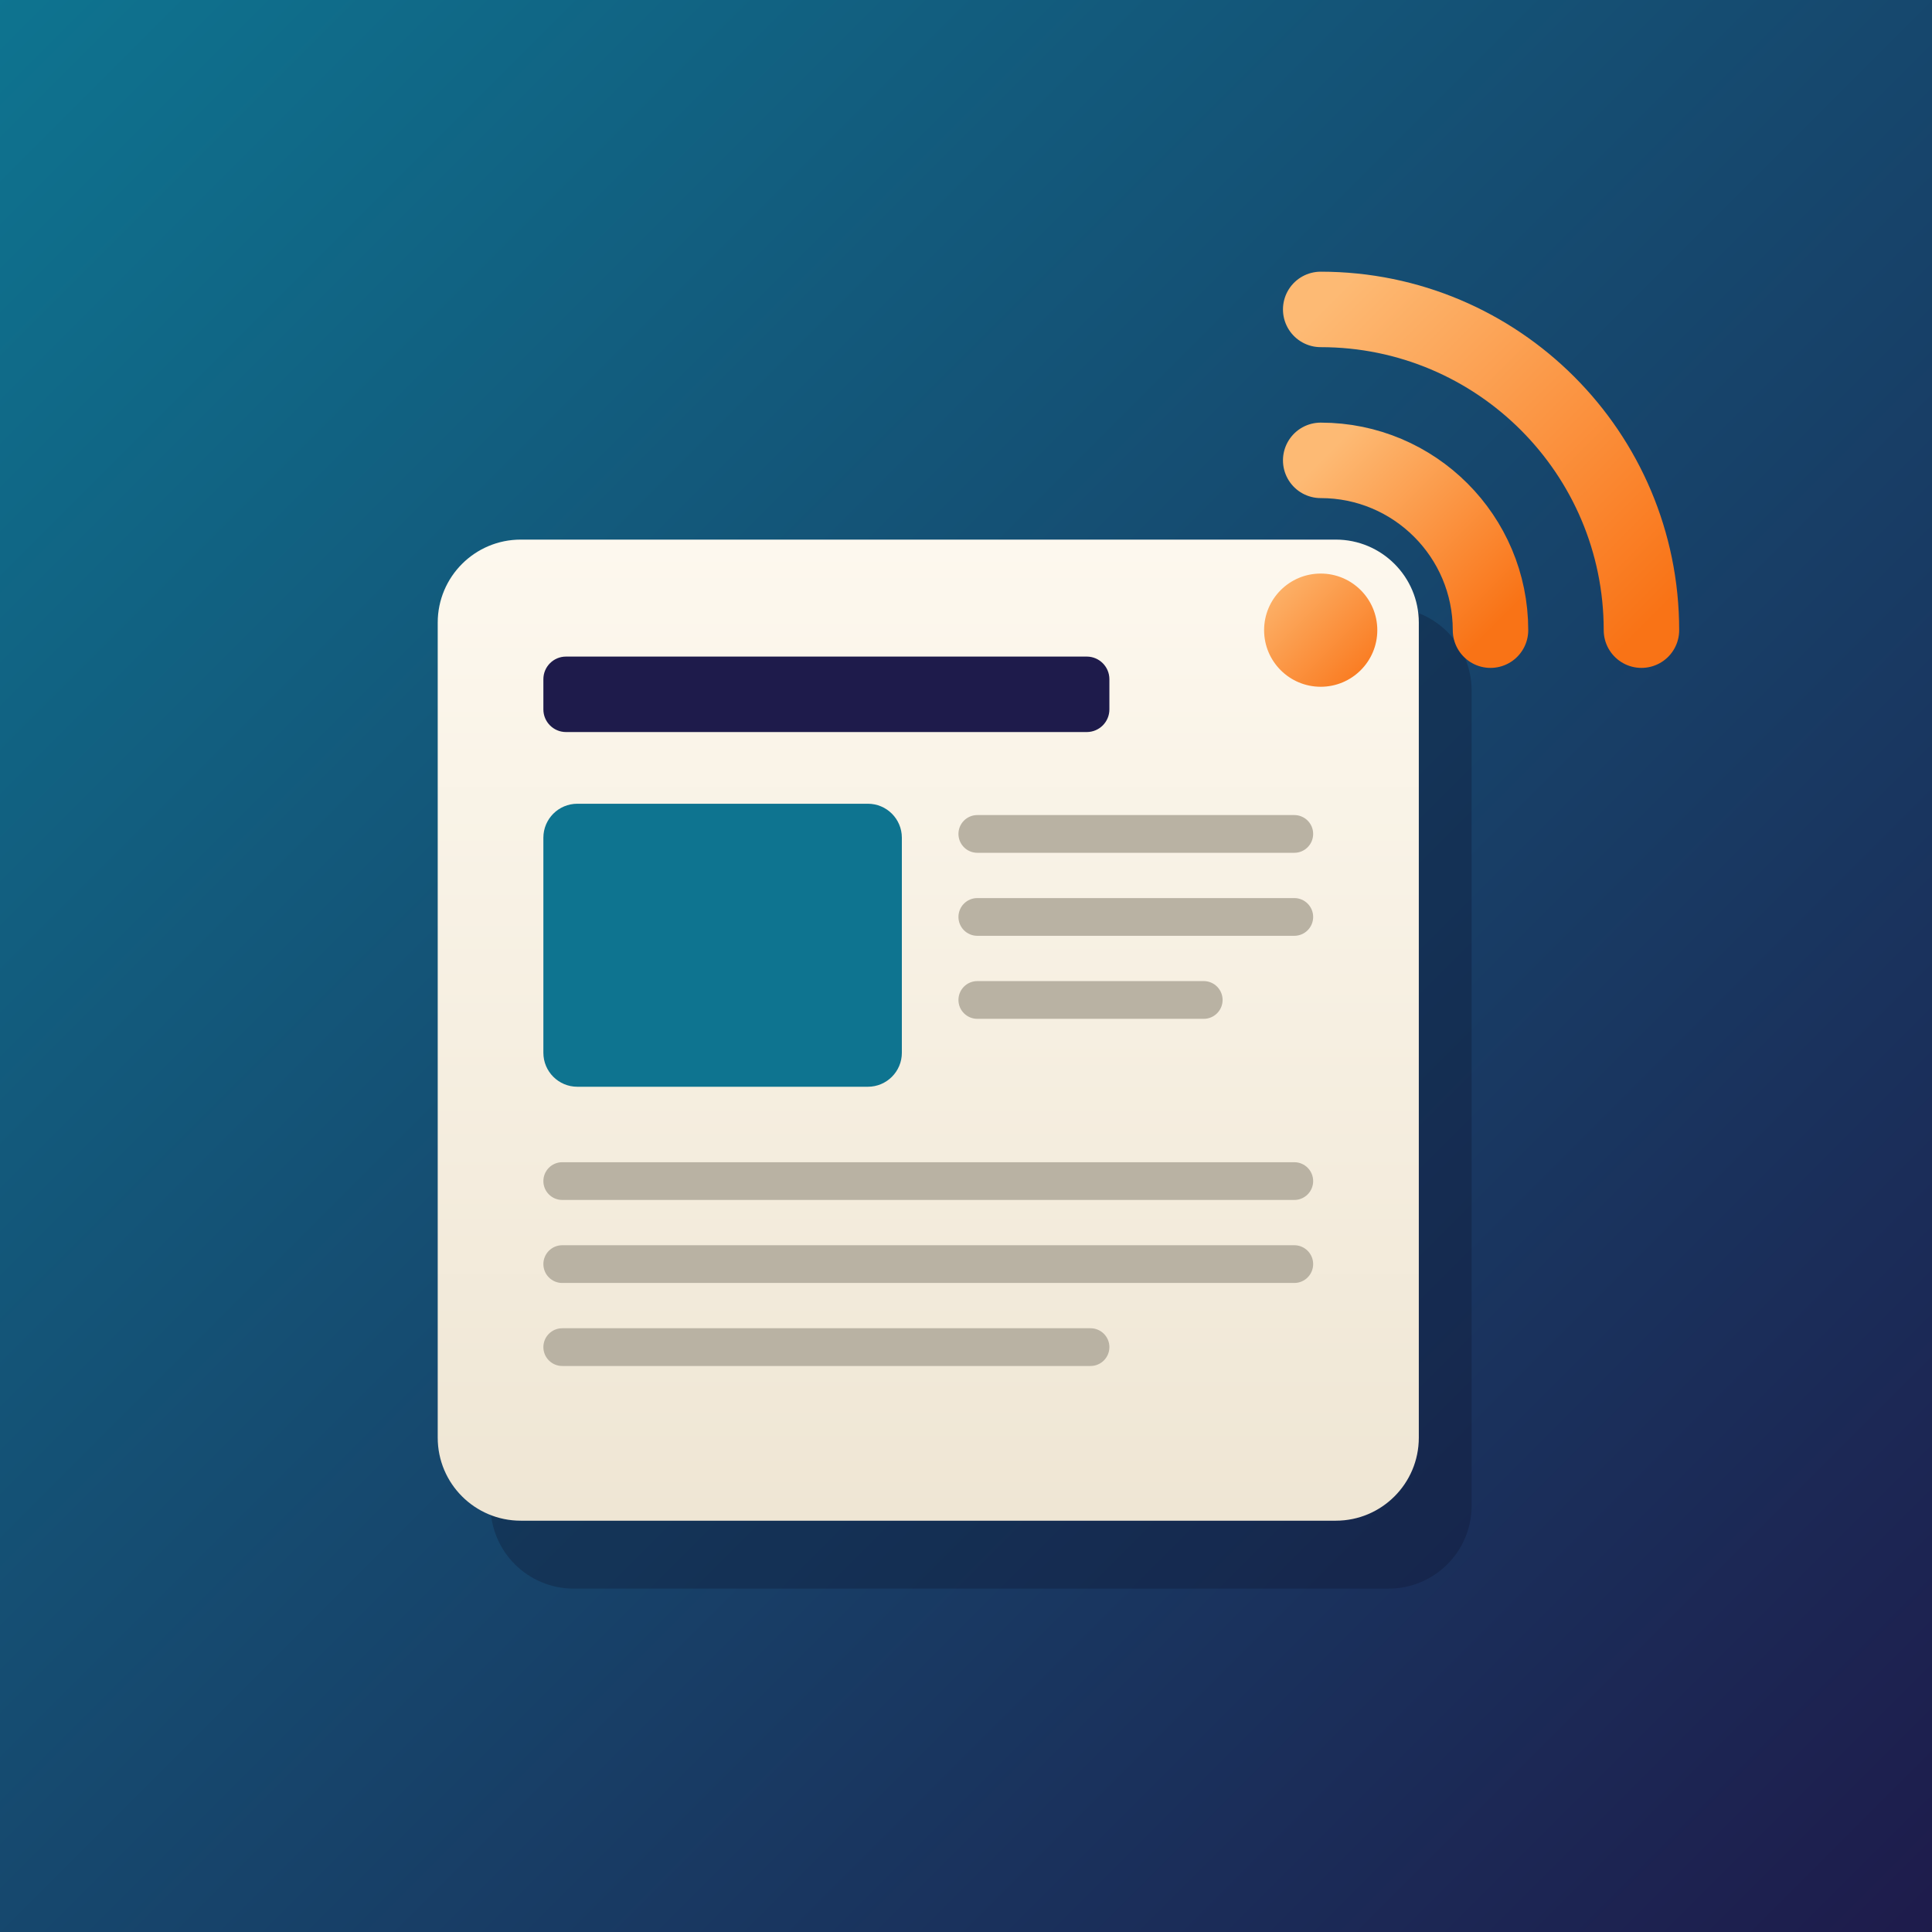
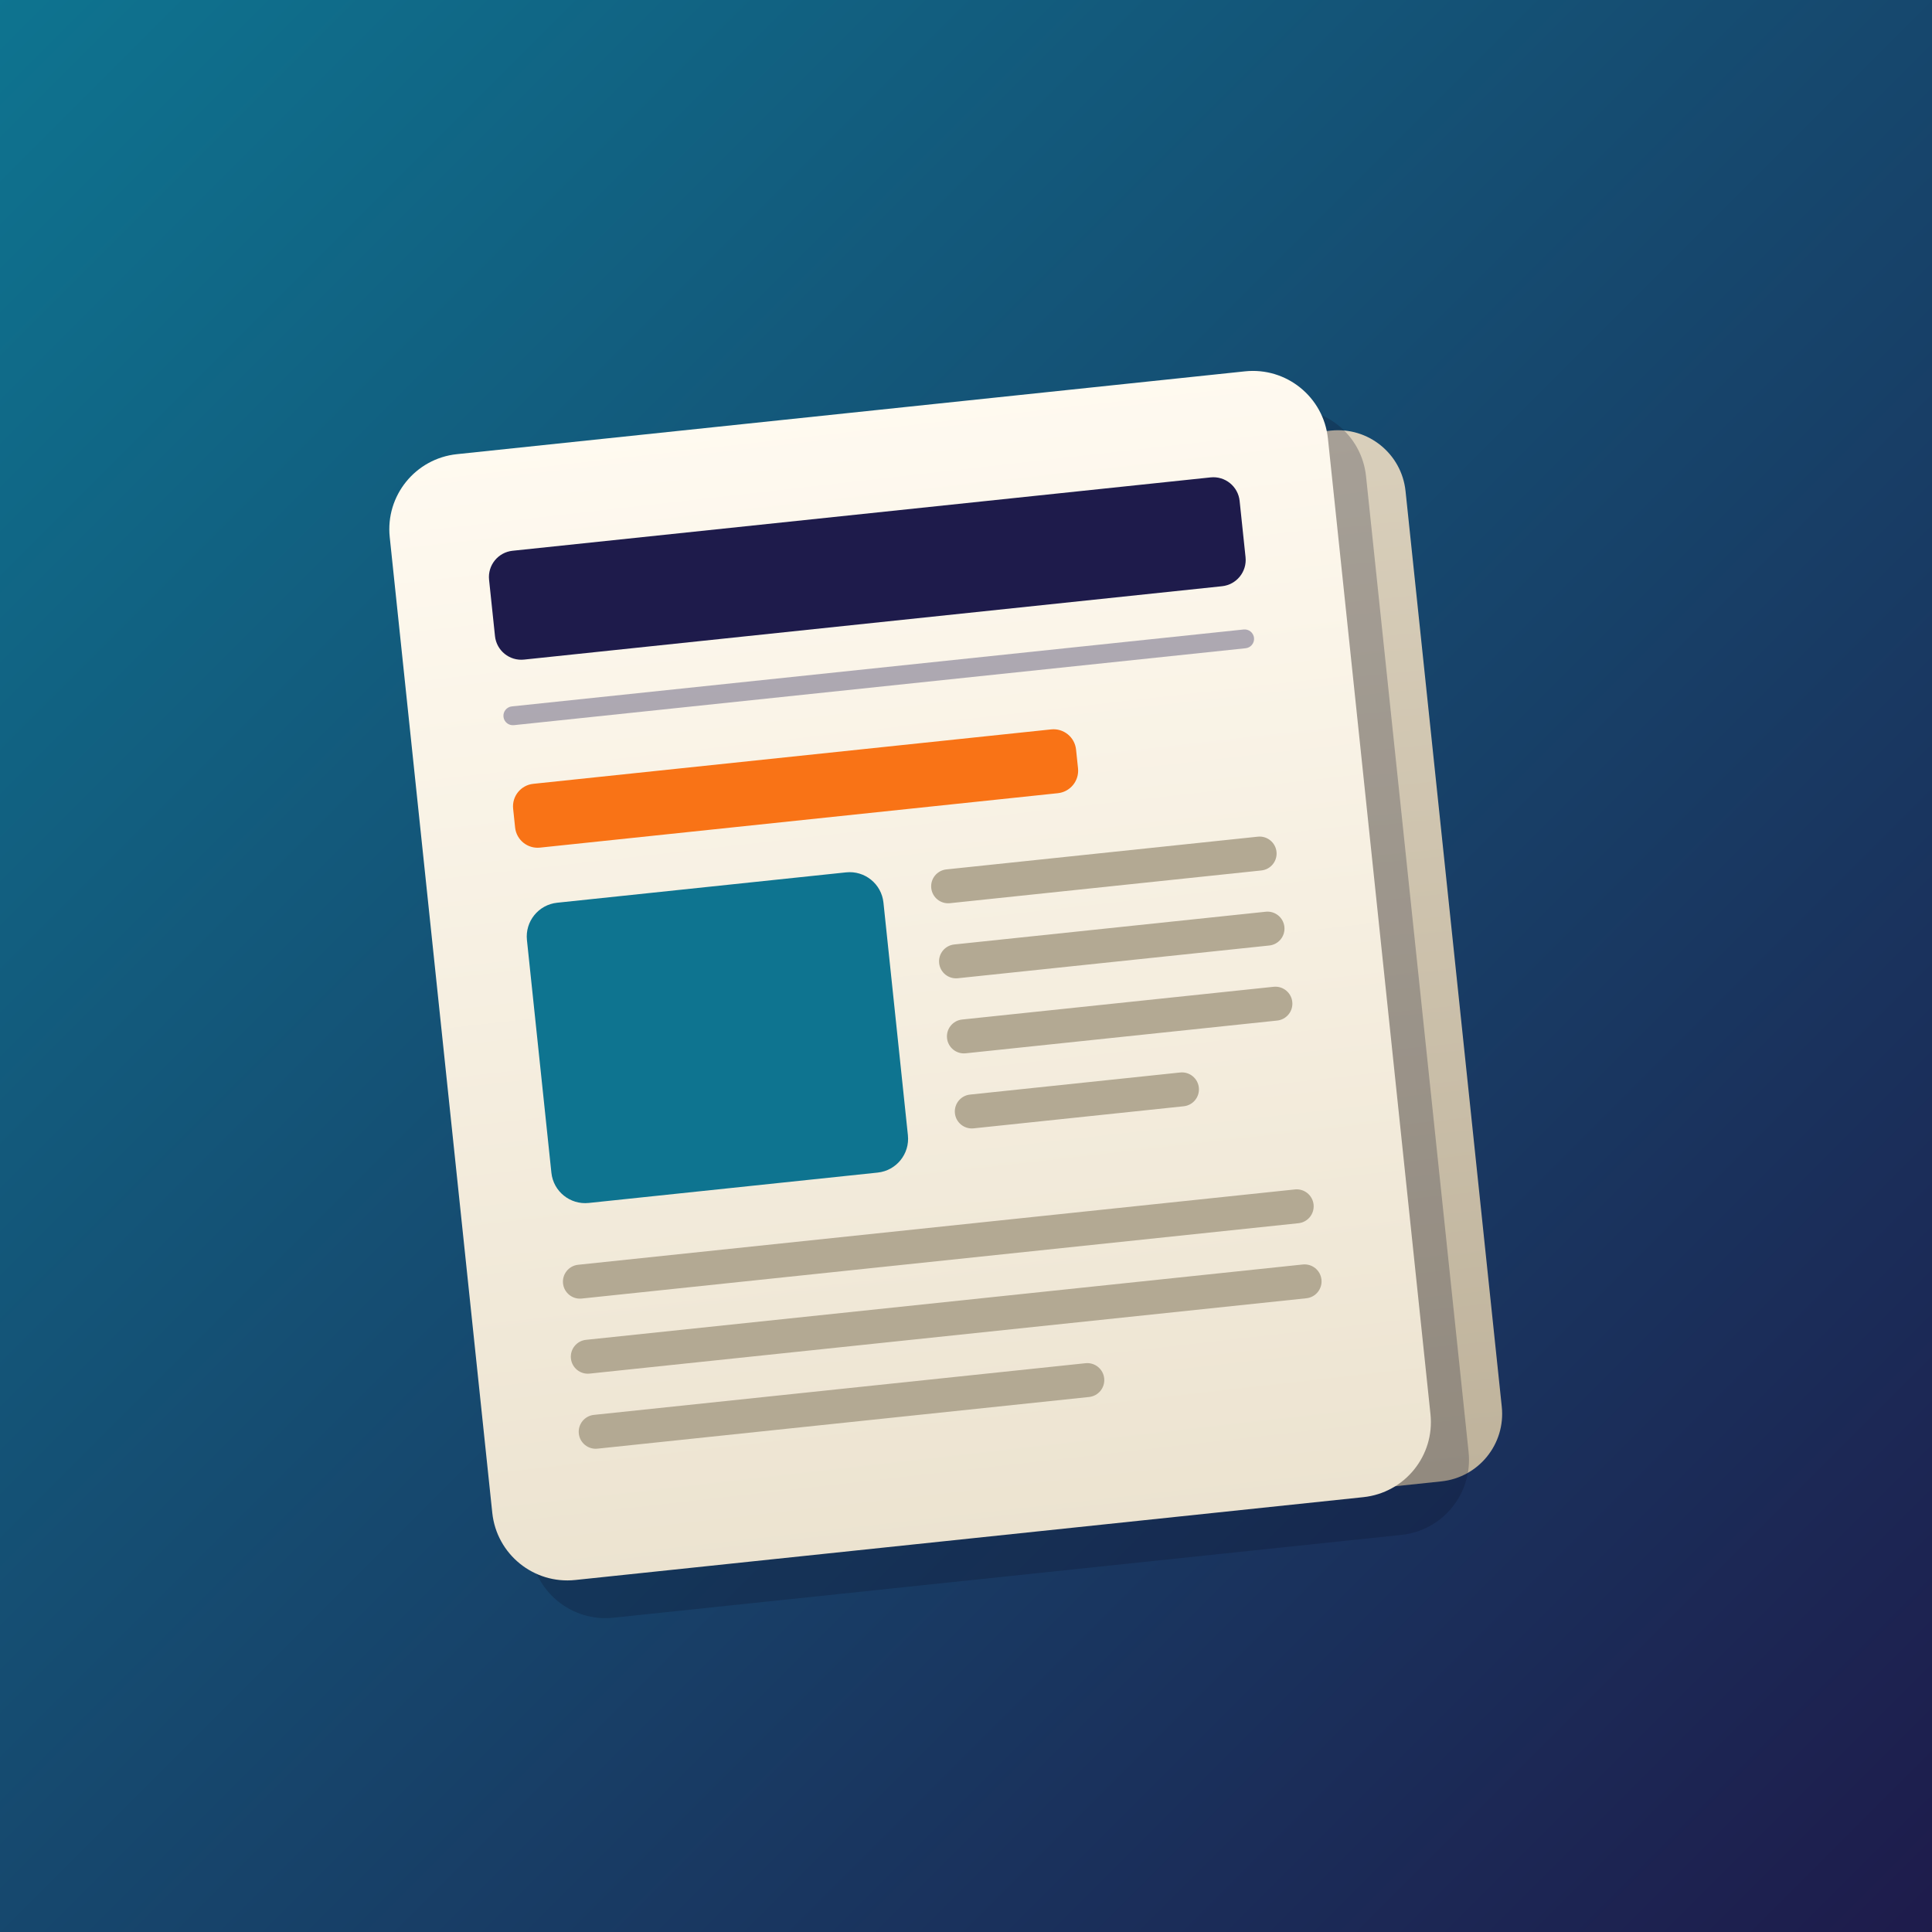
<svg xmlns="http://www.w3.org/2000/svg" viewBox="0 0 1024 1024" width="1024" height="1024">
  <defs>
    <linearGradient id="bg" x1="0" y1="0" x2="1" y2="1">
      <stop offset="0" stop-color="#0e7490" />
      <stop offset="1" stop-color="#1e1b4b" />
    </linearGradient>
    <linearGradient id="paper" x1="0" y1="0" x2="0" y2="1">
-       <stop offset="0" stop-color="#fdf8ee" />
-       <stop offset="1" stop-color="#efe6d4" />
+       <stop offset="0" stop-color="#fffaf0" />
+       <stop offset="1" stop-color="#ece3d0" />
    </linearGradient>
-     <linearGradient id="wave" x1="0" y1="0" x2="1" y2="1">
-       <stop offset="0" stop-color="#fdba74" />
-       <stop offset="1" stop-color="#f97316" />
+     <linearGradient id="back" x1="0" y1="0" x2="0" y2="1">
+       <stop offset="0" stop-color="#d9cfbb" />
+       <stop offset="1" stop-color="#bfb39c" />
    </linearGradient>
  </defs>
  <rect width="1024" height="1024" fill="url(#bg)" />
-   <g transform="translate(232 286)">
-     <rect x="28" y="36" width="520" height="520" rx="44" fill="#0b1027" opacity="0.28" />
-     <rect x="0" y="0" width="520" height="520" rx="44" fill="url(#paper)" />
-     <rect x="56" y="62" width="300" height="40" rx="12" fill="#1e1b4b" />
-     <rect x="56" y="140" width="190" height="150" rx="18" fill="#0e7490" />
-     <rect x="276" y="146" width="188" height="20" rx="10" fill="#b9b2a3" />
-     <rect x="276" y="190" width="188" height="20" rx="10" fill="#b9b2a3" />
-     <rect x="276" y="234" width="140" height="20" rx="10" fill="#b9b2a3" />
-     <rect x="56" y="330" width="408" height="20" rx="10" fill="#b9b2a3" />
-     <rect x="56" y="374" width="408" height="20" rx="10" fill="#b9b2a3" />
-     <rect x="56" y="418" width="300" height="20" rx="10" fill="#b9b2a3" />
-   </g>
-   <g transform="translate(700 214)" fill="none" stroke="url(#wave)" stroke-width="40" stroke-linecap="round">
-     <circle cx="0" cy="120" r="30" fill="url(#wave)" stroke="none" />
-     <path d="M0 30 a90 90 0 0 1 90 90" />
-     <path d="M0 -50 a170 170 0 0 1 170 170" />
+   <g transform="rotate(-6 512 512)">
+     <rect x="300" y="250" width="470" height="560" rx="36" fill="url(#back)" />
+     <rect x="232" y="214" width="500" height="600" rx="40" fill="#0b1027" opacity="0.25" transform="translate(18 22)" />
+     <rect x="232" y="214" width="500" height="600" rx="40" fill="url(#paper)" />
+     <rect x="282" y="268" width="400" height="58" rx="14" fill="#1e1b4b" />
+     <rect x="282" y="350" width="400" height="10" rx="5" fill="#1e1b4b" opacity="0.35" />
+     <rect x="282" y="392" width="300" height="34" rx="12" fill="#f97316" />
+     <rect x="282" y="456" width="190" height="160" rx="18" fill="#0e7490" />
+     <rect x="498" y="460" width="184" height="18" rx="9" fill="#b3a993" />
+     <rect x="498" y="500" width="184" height="18" rx="9" fill="#b3a993" />
+     <rect x="498" y="540" width="184" height="18" rx="9" fill="#b3a993" />
+     <rect x="498" y="580" width="130" height="18" rx="9" fill="#b3a993" />
+     <rect x="282" y="648" width="400" height="18" rx="9" fill="#b3a993" />
+     <rect x="282" y="688" width="400" height="18" rx="9" fill="#b3a993" />
+     <rect x="282" y="728" width="280" height="18" rx="9" fill="#b3a993" />
  </g>
</svg>
